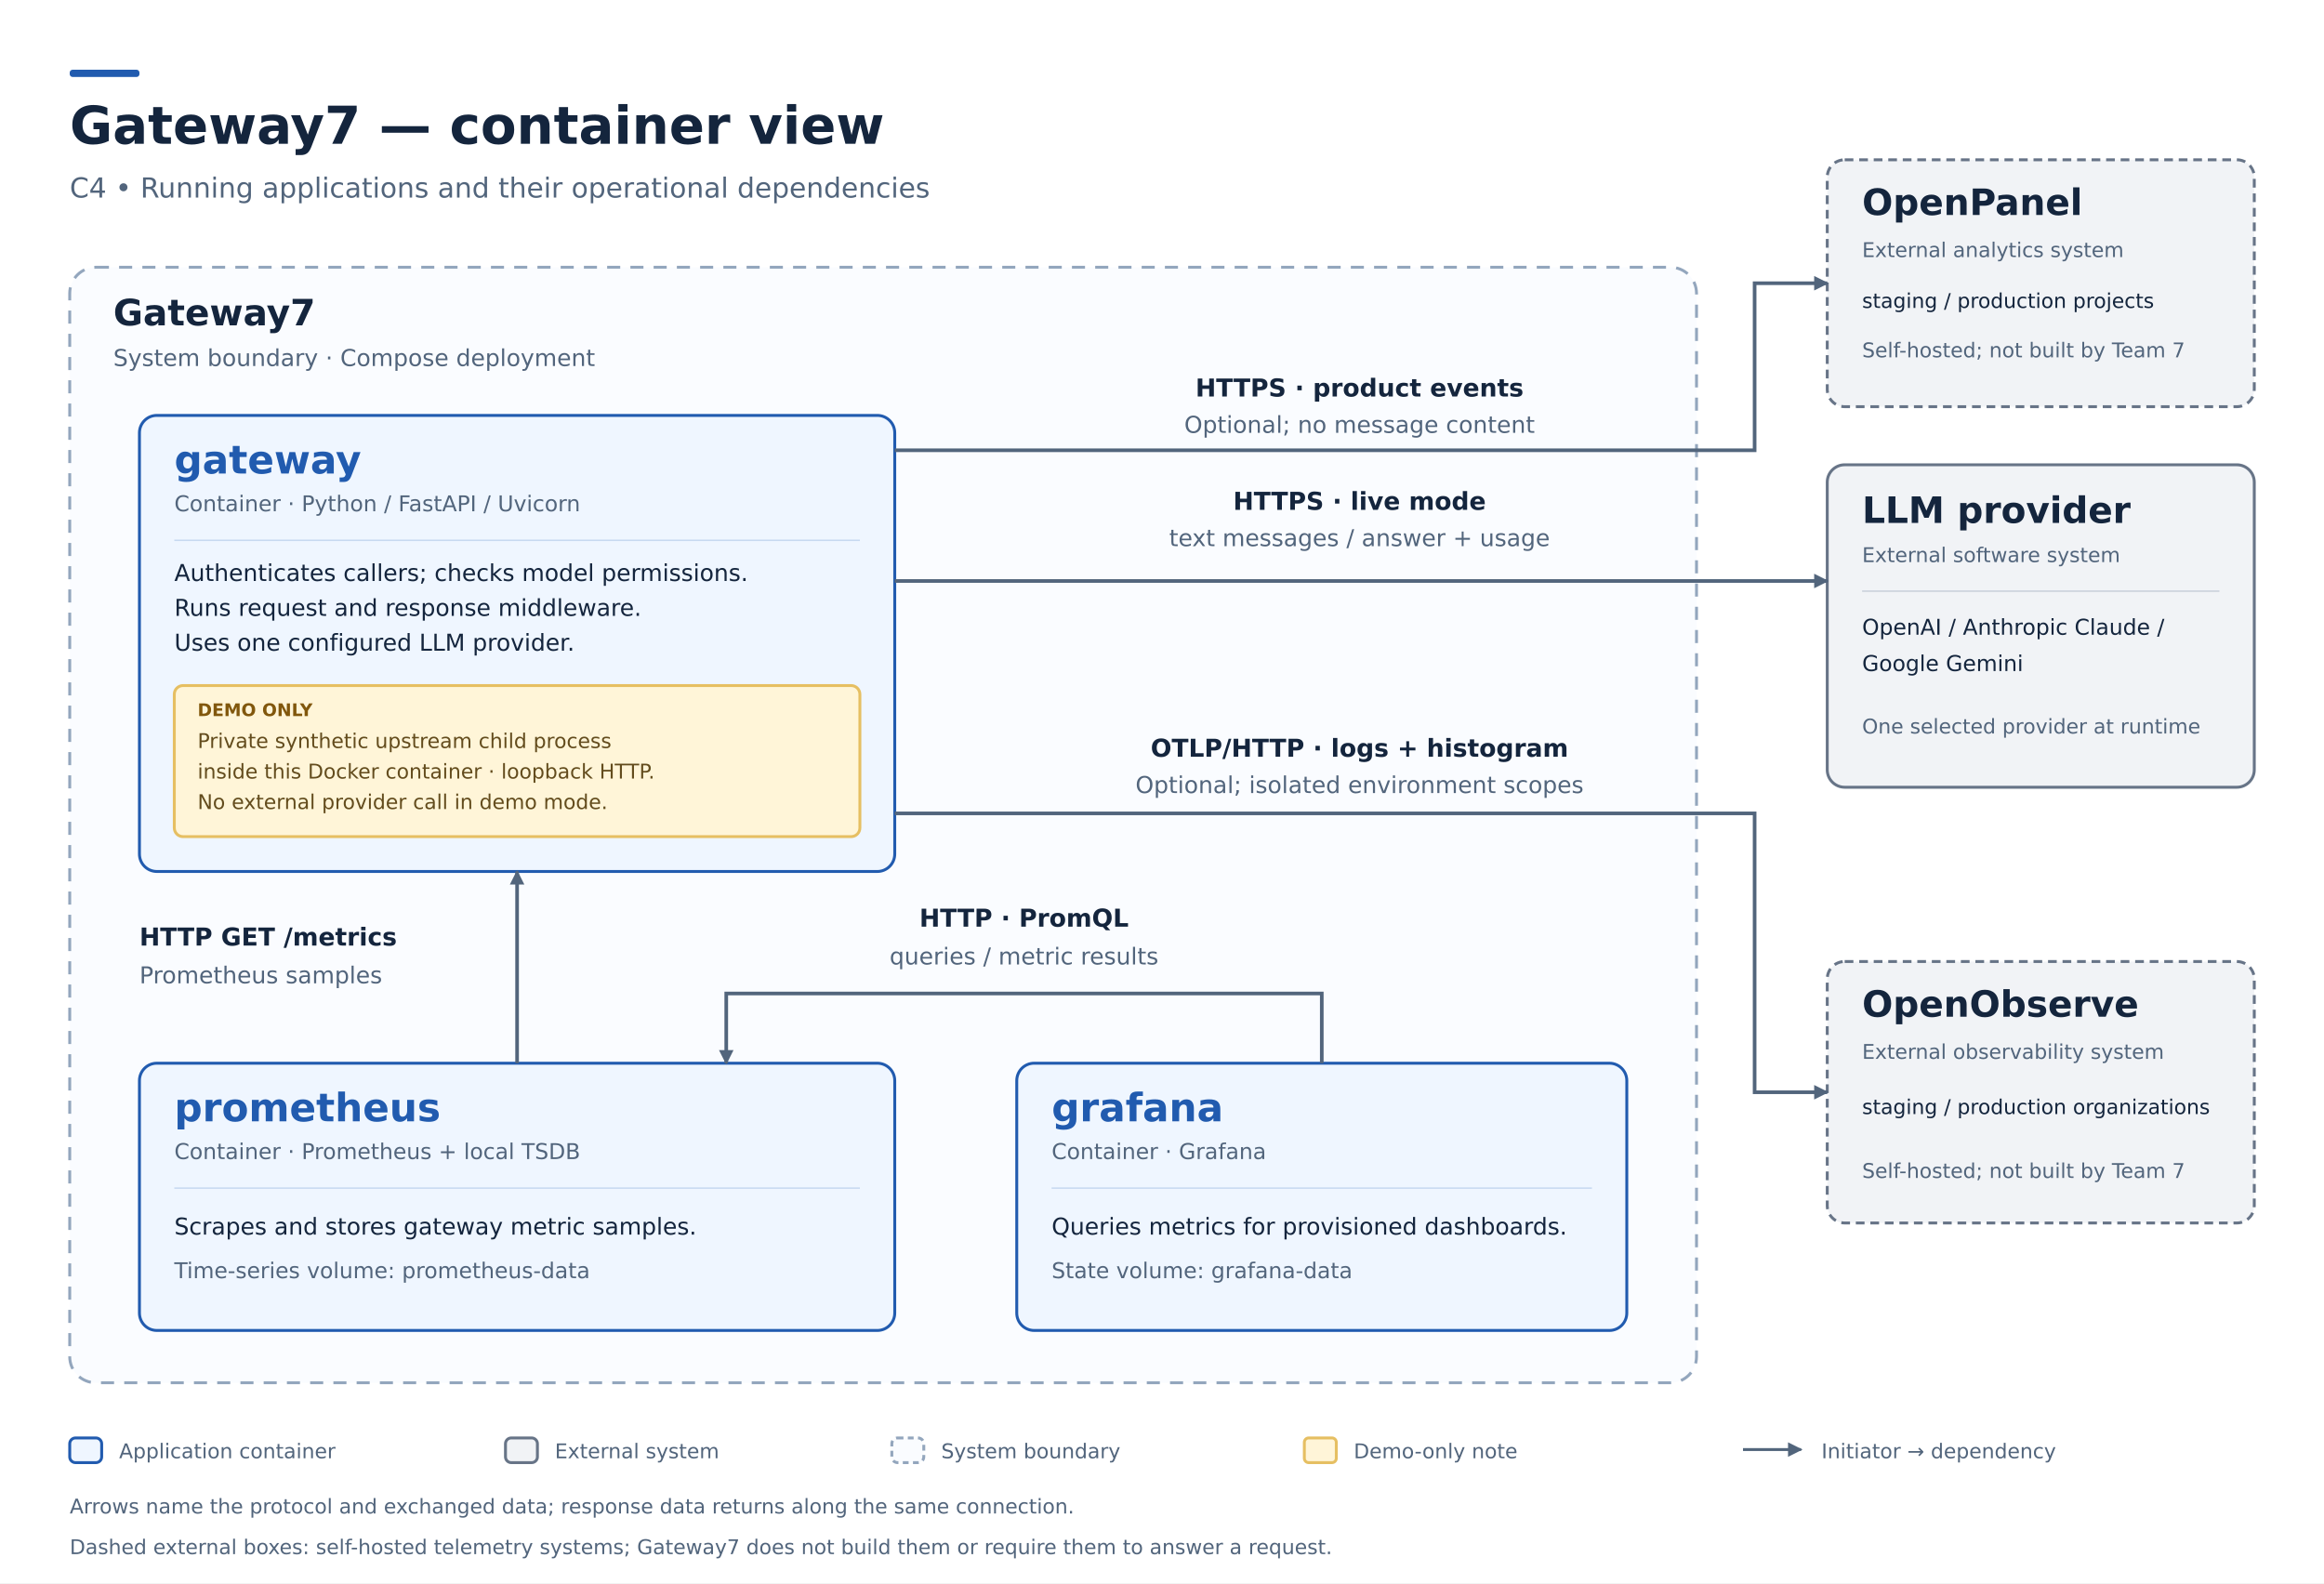
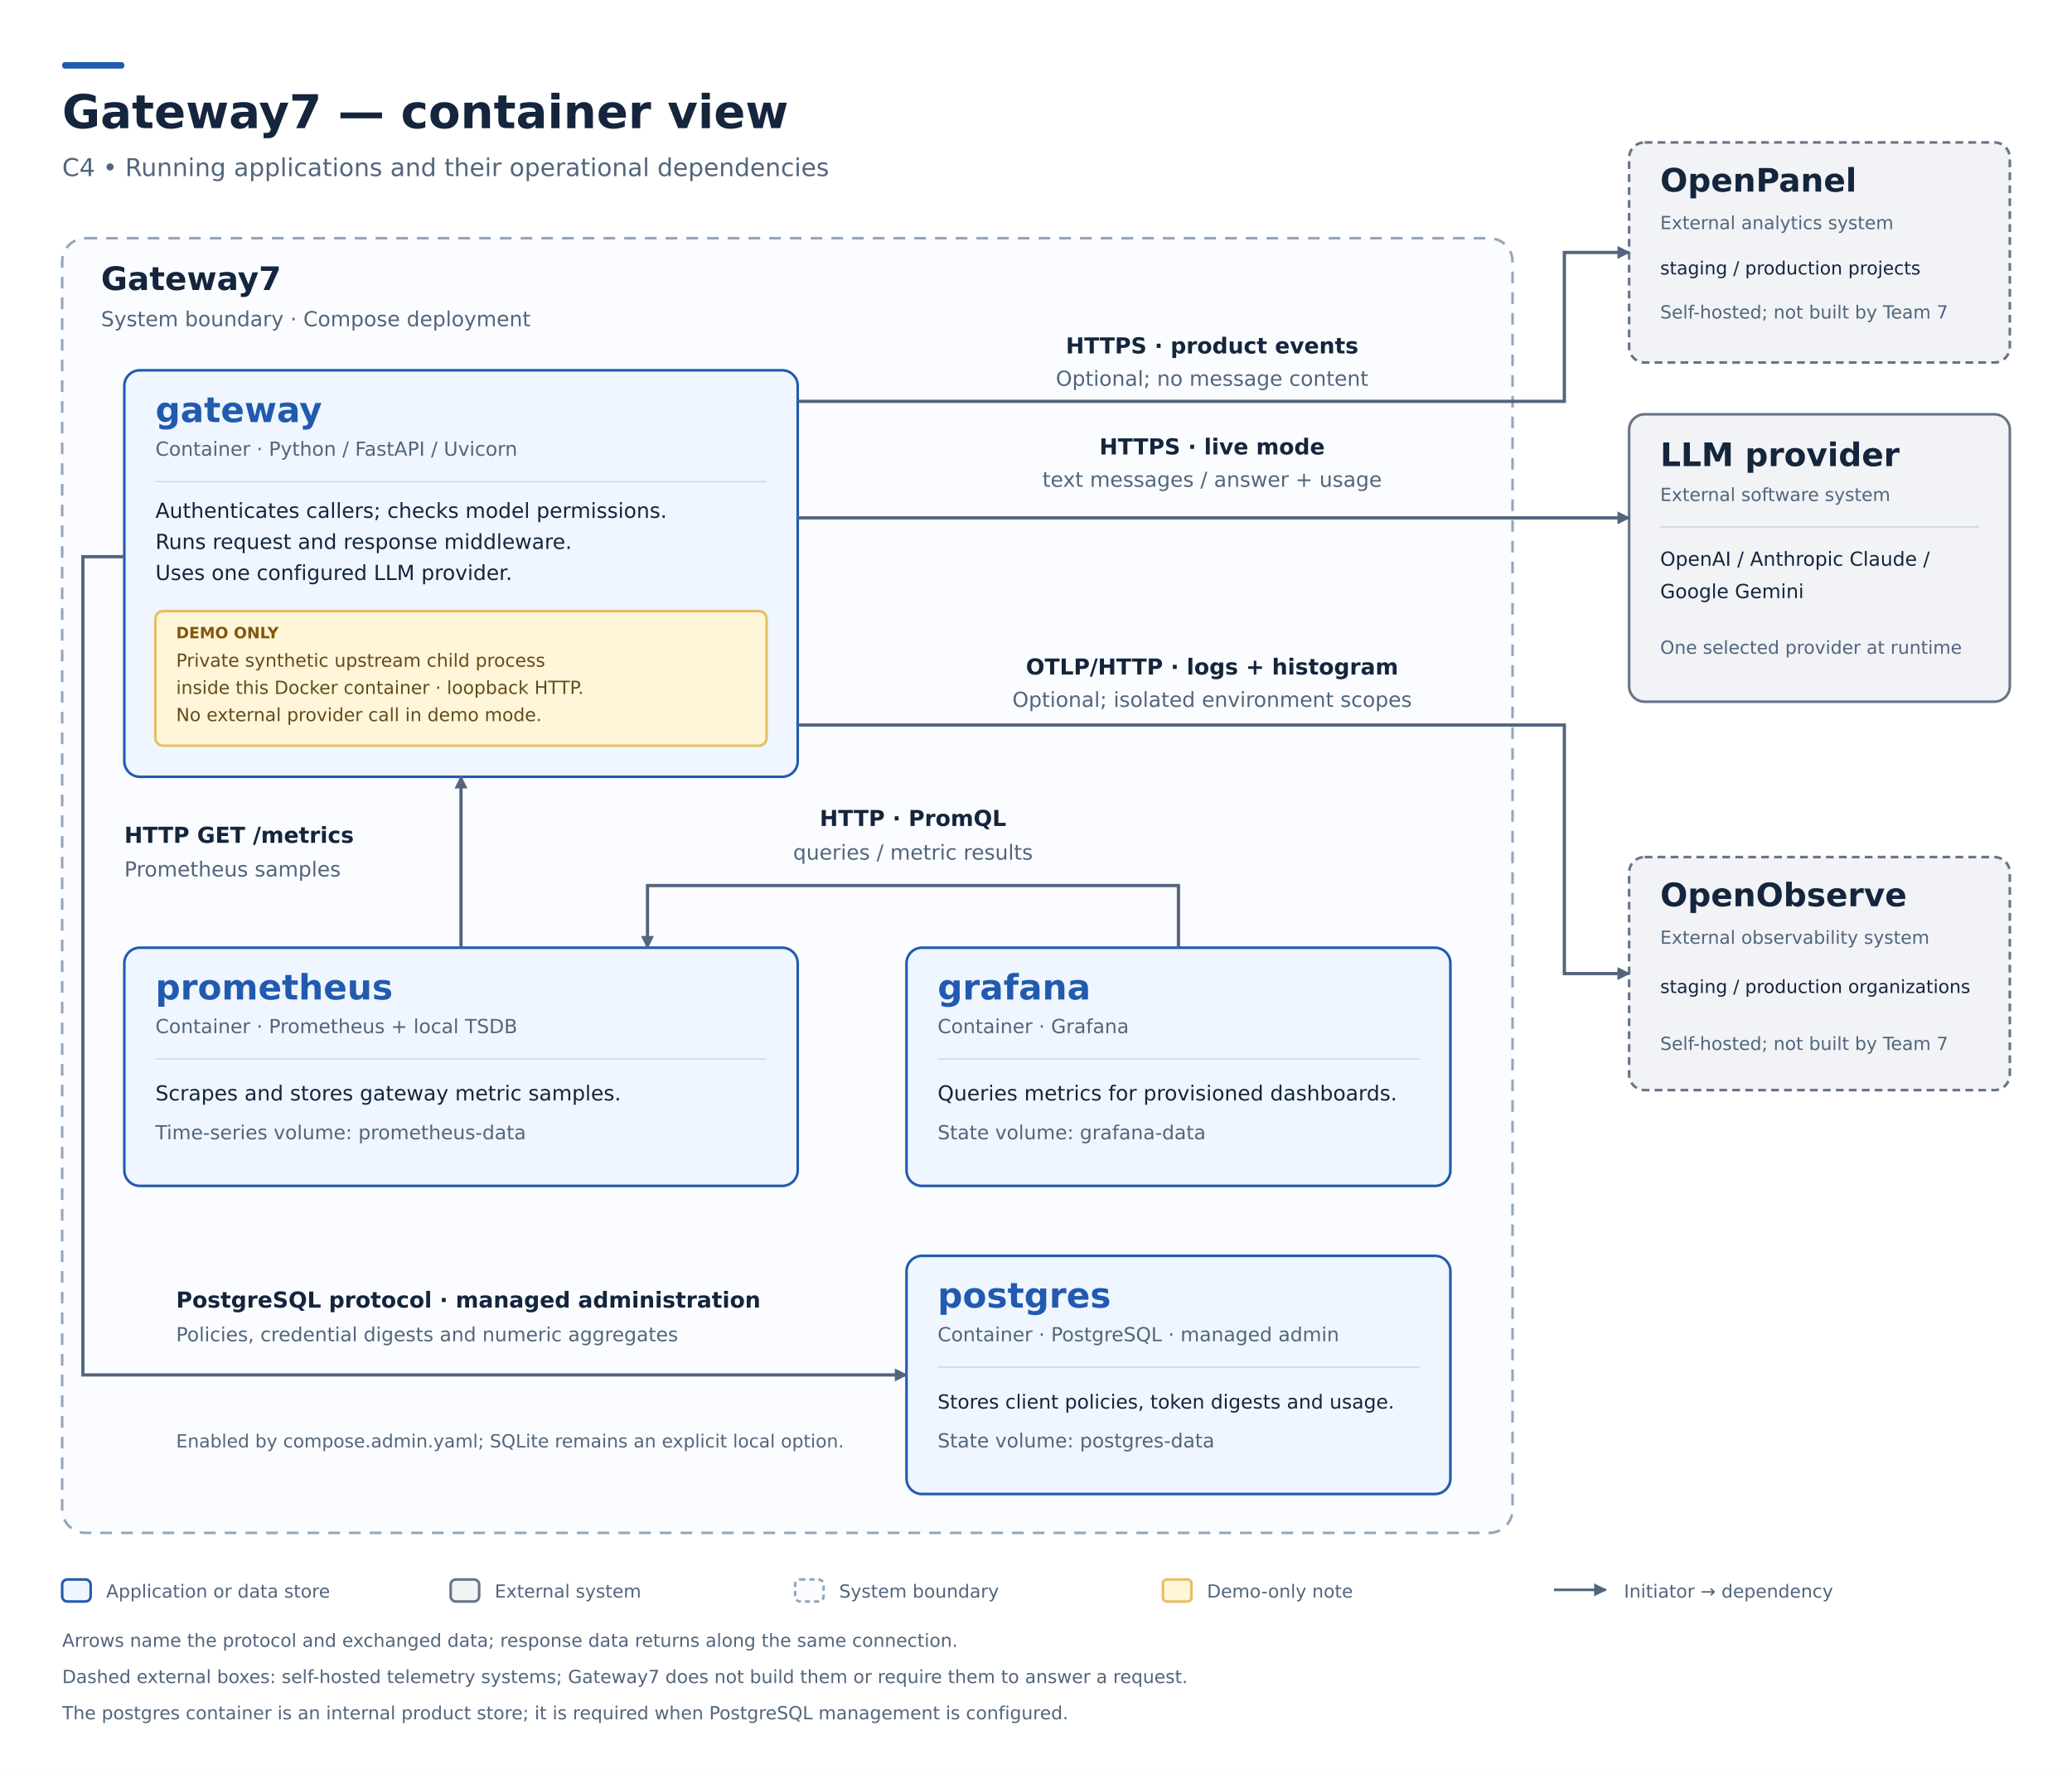
- <svg xmlns="http://www.w3.org/2000/svg" width="1600" height="1090" viewBox="0 0 1600 1090" role="img" aria-labelledby="title description">
+ <svg xmlns="http://www.w3.org/2000/svg" width="1600" height="1370" viewBox="0 0 1600 1370" role="img" aria-labelledby="title description">
  <defs>
    <marker id="arrow" markerWidth="10" markerHeight="10" refX="9" refY="5" orient="auto" markerUnits="userSpaceOnUse">
      <path d="M 0 0 L 10 5 L 0 10 Z" fill="#52657c" />
    </marker>
  </defs>
  <g font-family="DejaVu Sans, Arial, sans-serif">
-     <rect x="0" y="0" width="1600" height="1090" rx="0" fill="#ffffff" stroke="none" stroke-width="2" />
+     <rect x="0" y="0" width="1600" height="1370" rx="0" fill="#ffffff" stroke="none" stroke-width="2" />
    <rect x="48" y="48" width="48" height="5" rx="2" fill="#215baf" stroke="none" stroke-width="2" />
    <text x="48" y="99" font-size="36" fill="#14253d" font-weight="700" text-anchor="start">Gateway7 — container view</text>
    <text x="48" y="136" font-size="19" fill="#52657c" font-weight="400" text-anchor="start">C4 • Running applications and their operational dependencies</text>
-     <rect x="48" y="184" width="1120" height="768" rx="18" fill="#fafcff" stroke="#93a6bd" stroke-width="2" stroke-dasharray="9 7" />
+     <rect x="48" y="184" width="1120" height="1000" rx="18" fill="#fafcff" stroke="#93a6bd" stroke-width="2" stroke-dasharray="9 7" />
    <text x="78" y="224" font-size="25" fill="#14253d" font-weight="700" text-anchor="start">Gateway7</text>
    <text x="78" y="252" font-size="16" fill="#52657c" font-weight="400" text-anchor="start">System boundary · Compose deployment</text>
    <rect x="96" y="286" width="520" height="314" rx="12" fill="#eff6ff" stroke="#215baf" stroke-width="2" />
    <text x="120" y="326" font-size="27" fill="#215baf" font-weight="700" text-anchor="start">gateway</text>
    <text x="120" y="352" font-size="15" fill="#52657c" font-weight="400" text-anchor="start">Container · Python / FastAPI / Uvicorn</text>
    <path d="M 120 372 H 592" stroke="#c7d9f1" />
    <text x="120" y="400" font-size="16" fill="#14253d" font-weight="400" text-anchor="start">Authenticates callers; checks model permissions.</text>
    <text x="120" y="424" font-size="16" fill="#14253d" font-weight="400" text-anchor="start">Runs request and response middleware.</text>
    <text x="120" y="448" font-size="16" fill="#14253d" font-weight="400" text-anchor="start">Uses one configured LLM provider.</text>
    <rect x="120" y="472" width="472" height="104" rx="6" fill="#fff5d8" stroke="#e6bf62" stroke-width="2" />
    <text x="136" y="493" font-size="12" fill="#81570c" font-weight="700" text-anchor="start">DEMO ONLY</text>
    <text x="136" y="515" font-size="14" fill="#634c1d" font-weight="400" text-anchor="start">Private synthetic upstream child process</text>
    <text x="136" y="536" font-size="14" fill="#634c1d" font-weight="400" text-anchor="start">inside this Docker container · loopback HTTP.</text>
    <text x="136" y="557" font-size="14" fill="#634c1d" font-weight="400" text-anchor="start">No external provider call in demo mode.</text>
    <rect x="96" y="732" width="520" height="184" rx="12" fill="#eff6ff" stroke="#215baf" stroke-width="2" />
    <text x="120" y="772" font-size="27" fill="#215baf" font-weight="700" text-anchor="start">prometheus</text>
    <text x="120" y="798" font-size="15" fill="#52657c" font-weight="400" text-anchor="start">Container · Prometheus + local TSDB</text>
    <path d="M 120 818 H 592" stroke="#c7d9f1" />
    <text x="120" y="850" font-size="16" fill="#14253d" font-weight="400" text-anchor="start">Scrapes and stores gateway metric samples.</text>
    <text x="120" y="880" font-size="15" fill="#52657c" font-weight="400" text-anchor="start">Time-series volume: prometheus-data</text>
    <rect x="700" y="732" width="420" height="184" rx="12" fill="#eff6ff" stroke="#215baf" stroke-width="2" />
    <text x="724" y="772" font-size="27" fill="#215baf" font-weight="700" text-anchor="start">grafana</text>
    <text x="724" y="798" font-size="15" fill="#52657c" font-weight="400" text-anchor="start">Container · Grafana</text>
    <path d="M 724 818 H 1096" stroke="#c7d9f1" />
    <text x="724" y="850" font-size="16" fill="#14253d" font-weight="400" text-anchor="start">Queries metrics for provisioned dashboards.</text>
    <text x="724" y="880" font-size="15" fill="#52657c" font-weight="400" text-anchor="start">State volume: grafana-data</text>
+     <rect x="700" y="970" width="420" height="184" rx="12" fill="#eff6ff" stroke="#215baf" stroke-width="2" />
+     <text x="724" y="1010" font-size="27" fill="#215baf" font-weight="700" text-anchor="start">postgres</text>
+     <text x="724" y="1036" font-size="15" fill="#52657c" font-weight="400" text-anchor="start">Container · PostgreSQL · managed admin</text>
+     <path d="M 724 1056 H 1096" stroke="#c7d9f1" />
+     <text x="724" y="1088" font-size="15" fill="#14253d" font-weight="400" text-anchor="start">Stores client policies, token digests and usage.</text>
+     <text x="724" y="1118" font-size="15" fill="#52657c" font-weight="400" text-anchor="start">State volume: postgres-data</text>
+     <path d="M 96 430 H 64 V 1062 H 700" fill="none" stroke="#52657c" stroke-width="2.5" marker-end="url(#arrow)" />
+     <text x="136" y="1010" font-size="17" fill="#14253d" font-weight="700" text-anchor="start">PostgreSQL protocol · managed administration</text>
+     <text x="136" y="1036" font-size="15" fill="#52657c" font-weight="400" text-anchor="start">Policies, credential digests and numeric aggregates</text>
+     <text x="136" y="1118" font-size="14" fill="#52657c" font-weight="400" text-anchor="start">Enabled by compose.admin.yaml; SQLite remains an explicit local option.</text>
    <rect x="1258" y="110" width="294" height="170" rx="12" fill="#f1f3f6" stroke="#677487" stroke-width="2" stroke-dasharray="6 4" />
    <text x="1282" y="148" font-size="25" fill="#14253d" font-weight="700" text-anchor="start">OpenPanel</text>
    <text x="1282" y="177" font-size="14" fill="#52657c" font-weight="400" text-anchor="start">External analytics system</text>
    <text x="1282" y="212" font-size="14" fill="#14253d" font-weight="400" text-anchor="start">staging / production projects</text>
    <text x="1282" y="246" font-size="14" fill="#52657c" font-weight="400" text-anchor="start">Self-hosted; not built by Team 7</text>
    <path d="M 616 310 H 1208 V 195 H 1258" fill="none" stroke="#52657c" stroke-width="2.5" marker-end="url(#arrow)" />
    <text x="936" y="273" font-size="17" fill="#14253d" font-weight="700" text-anchor="middle">HTTPS · product events</text>
    <text x="936" y="298" font-size="16" fill="#52657c" font-weight="400" text-anchor="middle">Optional; no message content</text>
    <rect x="1258" y="662" width="294" height="180" rx="12" fill="#f1f3f6" stroke="#677487" stroke-width="2" stroke-dasharray="6 4" />
    <text x="1282" y="700" font-size="25" fill="#14253d" font-weight="700" text-anchor="start">OpenObserve</text>
    <text x="1282" y="729" font-size="14" fill="#52657c" font-weight="400" text-anchor="start">External observability system</text>
    <text x="1282" y="767" font-size="14" fill="#14253d" font-weight="400" text-anchor="start">staging / production organizations</text>
    <text x="1282" y="811" font-size="14" fill="#52657c" font-weight="400" text-anchor="start">Self-hosted; not built by Team 7</text>
    <path d="M 616 560 H 1208 V 752 H 1258" fill="none" stroke="#52657c" stroke-width="2.5" marker-end="url(#arrow)" />
    <text x="936" y="521" font-size="17" fill="#14253d" font-weight="700" text-anchor="middle">OTLP/HTTP · logs + histogram</text>
    <text x="936" y="546" font-size="16" fill="#52657c" font-weight="400" text-anchor="middle">Optional; isolated environment scopes</text>
    <rect x="1258" y="320" width="294" height="222" rx="12" fill="#f1f3f6" stroke="#677487" stroke-width="2" />
    <text x="1282" y="360" font-size="25" fill="#14253d" font-weight="700" text-anchor="start">LLM provider</text>
    <text x="1282" y="387" font-size="14" fill="#52657c" font-weight="400" text-anchor="start">External software system</text>
    <path d="M 1282 407 H 1528" stroke="#c9d0da" />
    <text x="1282" y="437" font-size="15" fill="#14253d" font-weight="400" text-anchor="start">OpenAI / Anthropic Claude /</text>
    <text x="1282" y="462" font-size="15" fill="#14253d" font-weight="400" text-anchor="start">Google Gemini</text>
    <text x="1282" y="505" font-size="14" fill="#52657c" font-weight="400" text-anchor="start">One selected provider at runtime</text>
    <path d="M 616 400 H 1258" fill="none" stroke="#52657c" stroke-width="2.5" marker-end="url(#arrow)" />
    <text x="936" y="351" font-size="17" fill="#14253d" font-weight="700" text-anchor="middle">HTTPS · live mode</text>
    <text x="936" y="376" font-size="16" fill="#52657c" font-weight="400" text-anchor="middle">text messages / answer + usage</text>
    <path d="M 356 732 V 600" fill="none" stroke="#52657c" stroke-width="2.5" marker-end="url(#arrow)" />
    <text x="96" y="651" font-size="17" fill="#14253d" font-weight="700" text-anchor="start">HTTP GET /metrics</text>
    <text x="96" y="677" font-size="16" fill="#52657c" font-weight="400" text-anchor="start">Prometheus samples</text>
    <path d="M 910 732 V 684 H 500 V 732" fill="none" stroke="#52657c" stroke-width="2.5" marker-end="url(#arrow)" />
    <text x="705" y="638" font-size="17" fill="#14253d" font-weight="700" text-anchor="middle">HTTP · PromQL</text>
    <text x="705" y="664" font-size="16" fill="#52657c" font-weight="400" text-anchor="middle">queries / metric results</text>
-     <rect x="48" y="990" width="22" height="17" rx="4" fill="#eff6ff" stroke="#215baf" stroke-width="2" />
-     <text x="82" y="1004" font-size="14" fill="#52657c" font-weight="400" text-anchor="start">Application container</text>
-     <rect x="348" y="990" width="22" height="17" rx="4" fill="#f1f3f6" stroke="#677487" stroke-width="2" />
-     <text x="382" y="1004" font-size="14" fill="#52657c" font-weight="400" text-anchor="start">External system</text>
-     <rect x="614" y="990" width="22" height="17" rx="4" fill="#fafcff" stroke="#93a6bd" stroke-width="2" stroke-dasharray="4 3" />
-     <text x="648" y="1004" font-size="14" fill="#52657c" font-weight="400" text-anchor="start">System boundary</text>
-     <rect x="898" y="990" width="22" height="17" rx="3" fill="#fff5d8" stroke="#e6bf62" stroke-width="2" />
-     <text x="932" y="1004" font-size="14" fill="#52657c" font-weight="400" text-anchor="start">Demo-only note</text>
-     <path d="M 1200 998 H 1240" stroke="#52657c" stroke-width="2" marker-end="url(#arrow)" />
-     <text x="1254" y="1004" font-size="14" fill="#52657c" font-weight="400" text-anchor="start">Initiator → dependency</text>
-     <text x="48" y="1042" font-size="14" fill="#52657c" font-weight="400" text-anchor="start">Arrows name the protocol and exchanged data; response data returns along the same connection.</text>
-     <text x="48" y="1070" font-size="14" fill="#52657c" font-weight="400" text-anchor="start">Dashed external boxes: self-hosted telemetry systems; Gateway7 does not build them or require them to answer a request.</text>
+     <rect x="48" y="1220" width="22" height="17" rx="4" fill="#eff6ff" stroke="#215baf" stroke-width="2" />
+     <text x="82" y="1234" font-size="14" fill="#52657c" font-weight="400" text-anchor="start">Application or data store</text>
+     <rect x="348" y="1220" width="22" height="17" rx="4" fill="#f1f3f6" stroke="#677487" stroke-width="2" />
+     <text x="382" y="1234" font-size="14" fill="#52657c" font-weight="400" text-anchor="start">External system</text>
+     <rect x="614" y="1220" width="22" height="17" rx="4" fill="#fafcff" stroke="#93a6bd" stroke-width="2" stroke-dasharray="4 3" />
+     <text x="648" y="1234" font-size="14" fill="#52657c" font-weight="400" text-anchor="start">System boundary</text>
+     <rect x="898" y="1220" width="22" height="17" rx="3" fill="#fff5d8" stroke="#e6bf62" stroke-width="2" />
+     <text x="932" y="1234" font-size="14" fill="#52657c" font-weight="400" text-anchor="start">Demo-only note</text>
+     <path d="M 1200 1228 H 1240" stroke="#52657c" stroke-width="2" marker-end="url(#arrow)" />
+     <text x="1254" y="1234" font-size="14" fill="#52657c" font-weight="400" text-anchor="start">Initiator → dependency</text>
+     <text x="48" y="1272" font-size="14" fill="#52657c" font-weight="400" text-anchor="start">Arrows name the protocol and exchanged data; response data returns along the same connection.</text>
+     <text x="48" y="1300" font-size="14" fill="#52657c" font-weight="400" text-anchor="start">Dashed external boxes: self-hosted telemetry systems; Gateway7 does not build them or require them to answer a request.</text>
+     <text x="48" y="1328" font-size="14" fill="#52657c" font-weight="400" text-anchor="start">The postgres container is an internal product store; it is required when PostgreSQL management is configured.</text>
  </g>
</svg>
